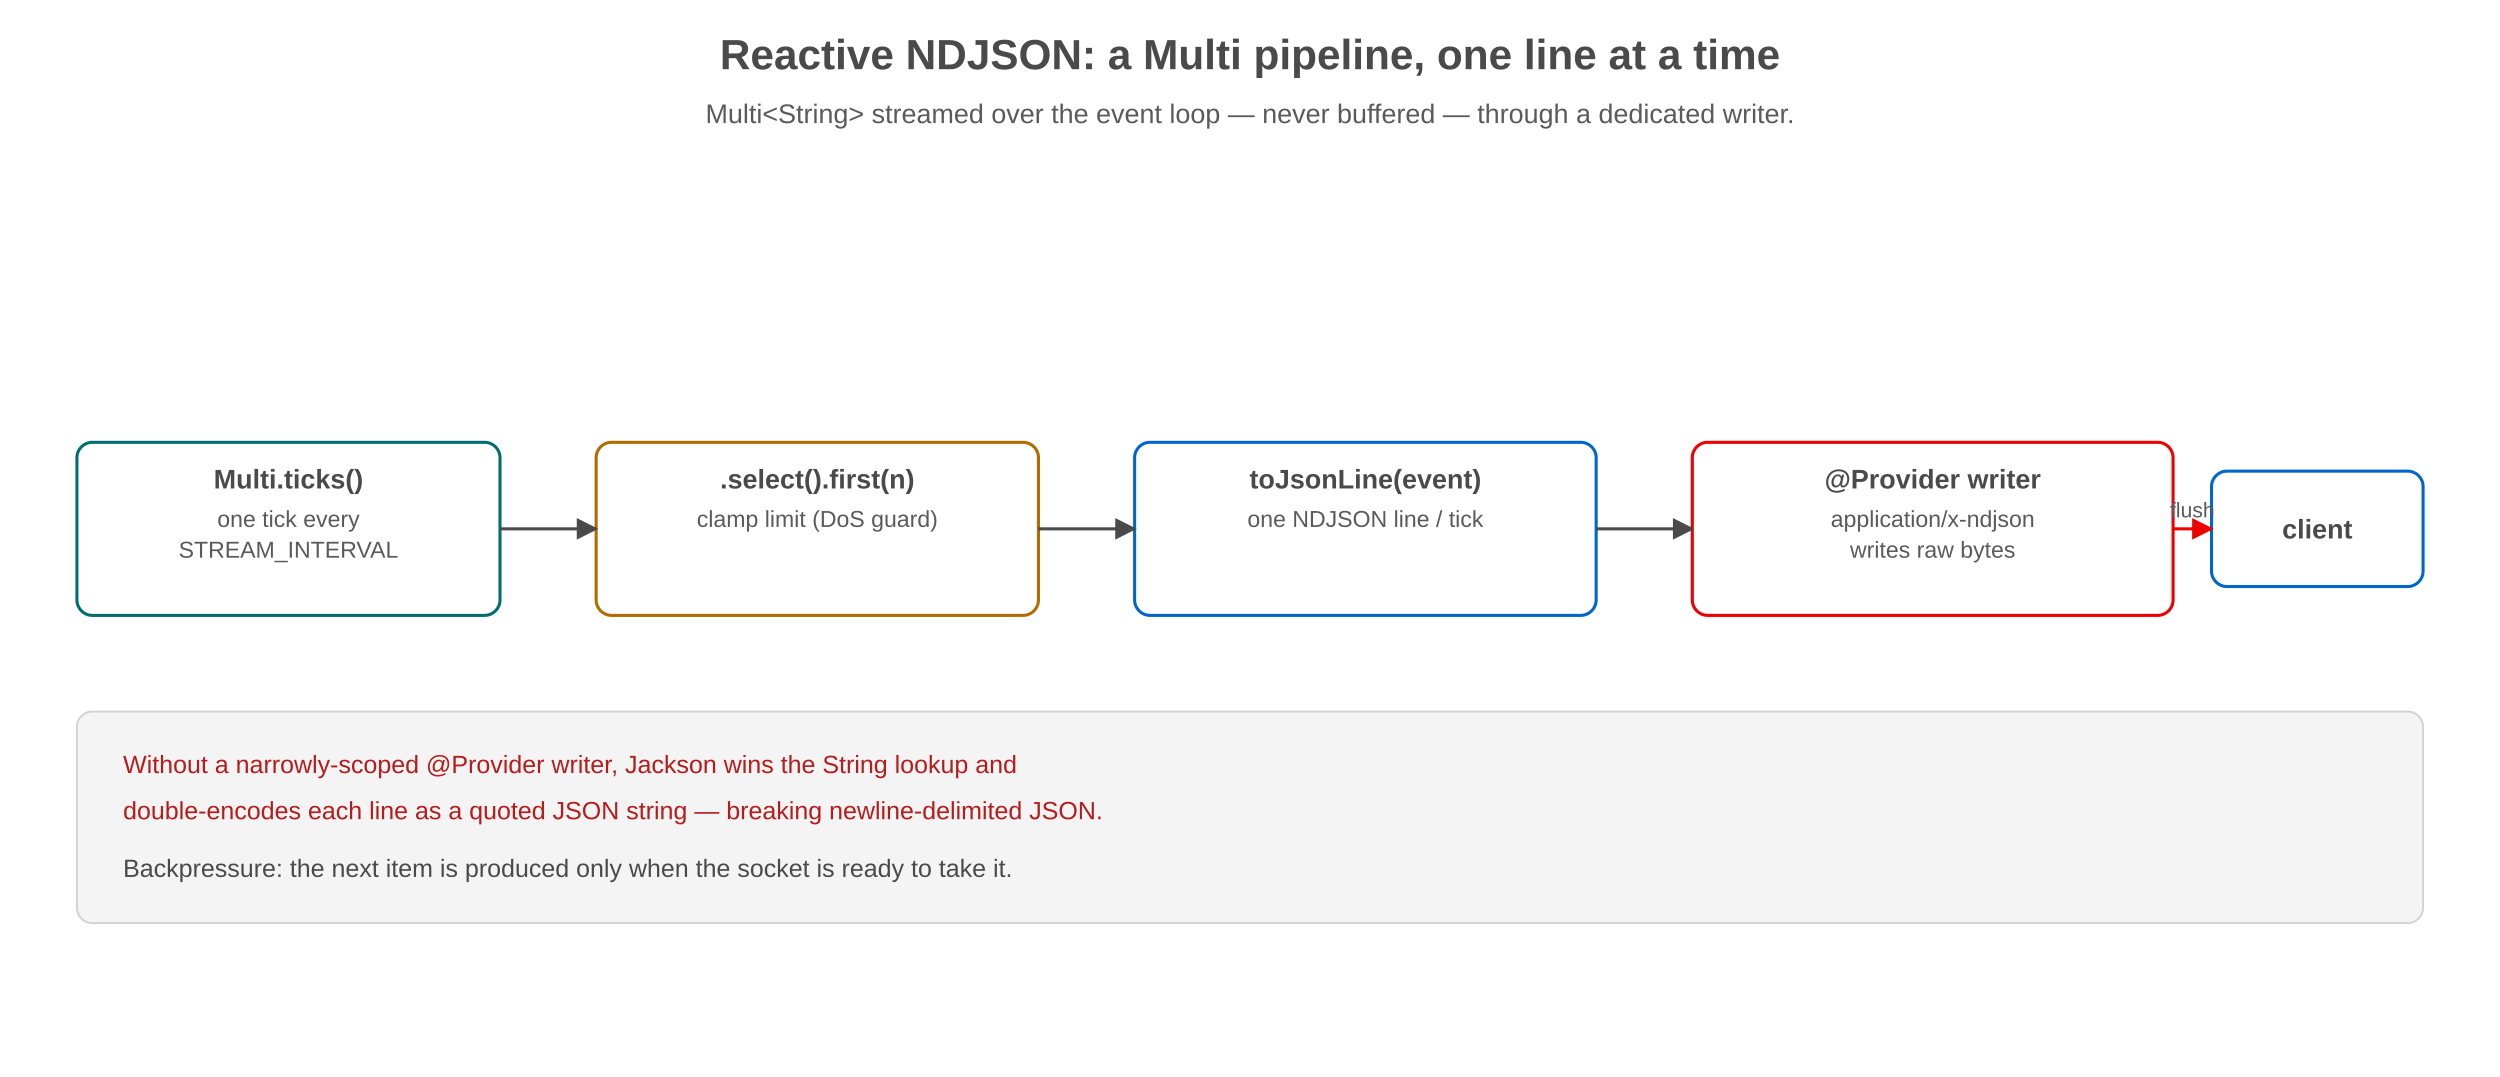
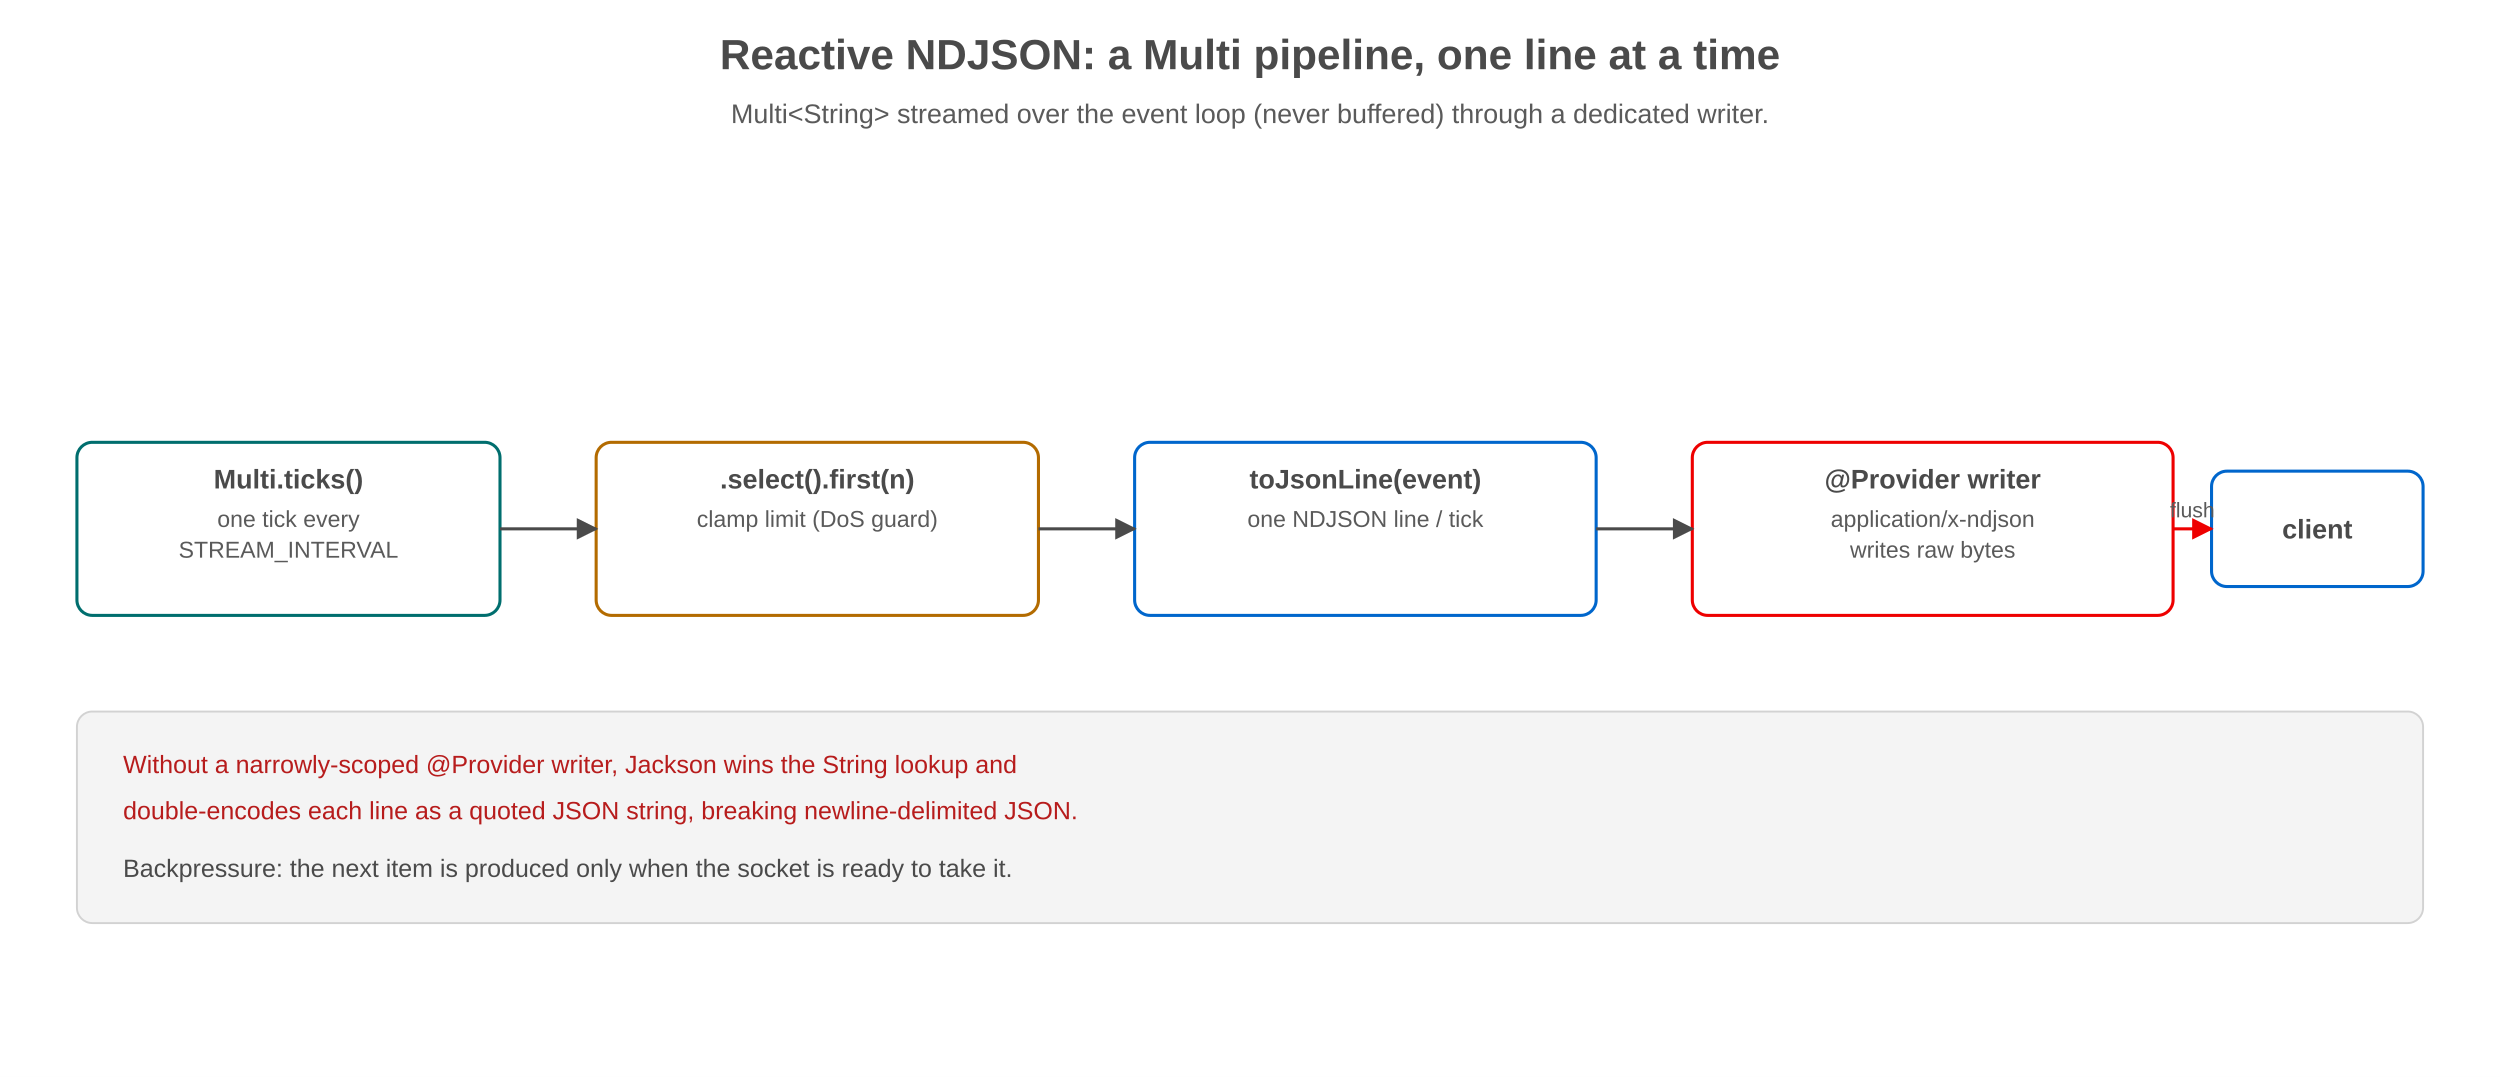
<svg xmlns="http://www.w3.org/2000/svg" viewBox="0 0 1300 560" width="1300" height="560">
  <defs>
    <marker id="_arrow_neutral_0" viewBox="0 0 10 10" refX="9" refY="5" markerWidth="7" markerHeight="7" orient="auto-start-reverse">
      <path d="M 0 0 L 10 5 L 0 10 z" fill="#4A4A4A" />
    </marker>
    <marker id="_arrow_rest_0" viewBox="0 0 10 10" refX="9" refY="5" markerWidth="7" markerHeight="7" orient="auto-start-reverse">
      <path d="M 0 0 L 10 5 L 0 10 z" fill="#EE0000" />
    </marker>
  </defs>
  <rect x="0" y="0" width="1300" height="560" fill="#FFFFFF" />
  <text x="650.0" y="36" font-family="Overpass, Red Hat Text, Arial, sans-serif" font-size="22" font-weight="bold" fill="#4A4A4A" text-anchor="middle">Reactive NDJSON: a Multi pipeline, one line at a time</text>
-   <text x="650.0" y="64" font-family="Overpass, Red Hat Text, Arial, sans-serif" font-size="14" font-weight="normal" fill="#5A5A5A" text-anchor="middle">Multi&lt;String&gt; streamed over the event loop — never buffered — through a dedicated writer.</text>
+   <text x="650.0" y="64" font-family="Overpass, Red Hat Text, Arial, sans-serif" font-size="14" font-weight="normal" fill="#5A5A5A" text-anchor="middle">Multi&lt;String&gt; streamed over the event loop (never buffered) through a dedicated writer.</text>
  <rect x="40" y="230" width="220" height="90" rx="8" ry="8" fill="#FFFFFF" stroke="#006E6E" stroke-width="1.6" />
  <text x="150.0" y="254" font-family="Overpass, Red Hat Text, Arial, sans-serif" font-size="14" font-weight="600" fill="#4A4A4A" text-anchor="middle">Multi.ticks()</text>
  <text x="150.0" y="274" font-family="Red Hat Text, Arial, sans-serif" font-size="12" fill="#5A5A5A" text-anchor="middle">one tick every</text>
  <text x="150.0" y="290" font-family="Red Hat Text, Arial, sans-serif" font-size="12" fill="#5A5A5A" text-anchor="middle">STREAM_INTERVAL</text>
  <rect x="310" y="230" width="230" height="90" rx="8" ry="8" fill="#FFFFFF" stroke="#B36B00" stroke-width="1.6" />
  <text x="425.0" y="254" font-family="Overpass, Red Hat Text, Arial, sans-serif" font-size="14" font-weight="600" fill="#4A4A4A" text-anchor="middle">.select().first(n)</text>
  <text x="425.0" y="274" font-family="Red Hat Text, Arial, sans-serif" font-size="12" fill="#5A5A5A" text-anchor="middle">clamp limit (DoS guard)</text>
  <rect x="590" y="230" width="240" height="90" rx="8" ry="8" fill="#FFFFFF" stroke="#0066CC" stroke-width="1.6" />
  <text x="710.0" y="254" font-family="Overpass, Red Hat Text, Arial, sans-serif" font-size="14" font-weight="600" fill="#4A4A4A" text-anchor="middle">toJsonLine(event)</text>
  <text x="710.0" y="274" font-family="Red Hat Text, Arial, sans-serif" font-size="12" fill="#5A5A5A" text-anchor="middle">one NDJSON line / tick</text>
  <rect x="880" y="230" width="250" height="90" rx="8" ry="8" fill="#FFFFFF" stroke="#EE0000" stroke-width="1.6" />
  <text x="1005.0" y="254" font-family="Overpass, Red Hat Text, Arial, sans-serif" font-size="14" font-weight="600" fill="#4A4A4A" text-anchor="middle">@Provider writer</text>
  <text x="1005.0" y="274" font-family="Red Hat Text, Arial, sans-serif" font-size="12" fill="#5A5A5A" text-anchor="middle">application/x-ndjson</text>
  <text x="1005.0" y="290" font-family="Red Hat Text, Arial, sans-serif" font-size="12" fill="#5A5A5A" text-anchor="middle">writes raw bytes</text>
  <rect x="1150" y="245" width="110" height="60" rx="8" ry="8" fill="#FFFFFF" stroke="#0066CC" stroke-width="1.6" />
  <text x="1205.0" y="280.0" font-family="Overpass, Red Hat Text, Arial, sans-serif" font-size="14" font-weight="600" fill="#4A4A4A" text-anchor="middle">client</text>
  <line x1="260" y1="275" x2="310" y2="275" stroke="#4A4A4A" stroke-width="1.6" marker-end="url(#_arrow_neutral_0)" />
  <line x1="540" y1="275" x2="590" y2="275" stroke="#4A4A4A" stroke-width="1.6" marker-end="url(#_arrow_neutral_0)" />
  <line x1="830" y1="275" x2="880" y2="275" stroke="#4A4A4A" stroke-width="1.6" marker-end="url(#_arrow_neutral_0)" />
  <line x1="1130" y1="275" x2="1150" y2="275" stroke="#EE0000" stroke-width="1.6" marker-end="url(#_arrow_rest_0)" />
  <text x="1140.0" y="269.0" font-family="Red Hat Text, Arial, sans-serif" font-size="11" fill="#5A5A5A" text-anchor="middle">flush</text>
  <rect x="40" y="370" width="1220" height="110" rx="8" ry="8" fill="#F4F4F4" stroke="#D2D2D2" stroke-width="1" />
  <text x="64" y="402" font-family="Overpass, Red Hat Text, Arial, sans-serif" font-size="13" font-weight="normal" fill="#B71C1C" text-anchor="start">Without a narrowly-scoped @Provider writer, Jackson wins the String lookup and</text>
-   <text x="64" y="426" font-family="Overpass, Red Hat Text, Arial, sans-serif" font-size="13" font-weight="normal" fill="#B71C1C" text-anchor="start">double-encodes each line as a quoted JSON string — breaking newline-delimited JSON.</text>
+   <text x="64" y="426" font-family="Overpass, Red Hat Text, Arial, sans-serif" font-size="13" font-weight="normal" fill="#B71C1C" text-anchor="start">double-encodes each line as a quoted JSON string, breaking newline-delimited JSON.</text>
  <text x="64" y="456" font-family="Overpass, Red Hat Text, Arial, sans-serif" font-size="13" font-weight="normal" fill="#4A4A4A" text-anchor="start">Backpressure: the next item is produced only when the socket is ready to take it.</text>
</svg>
